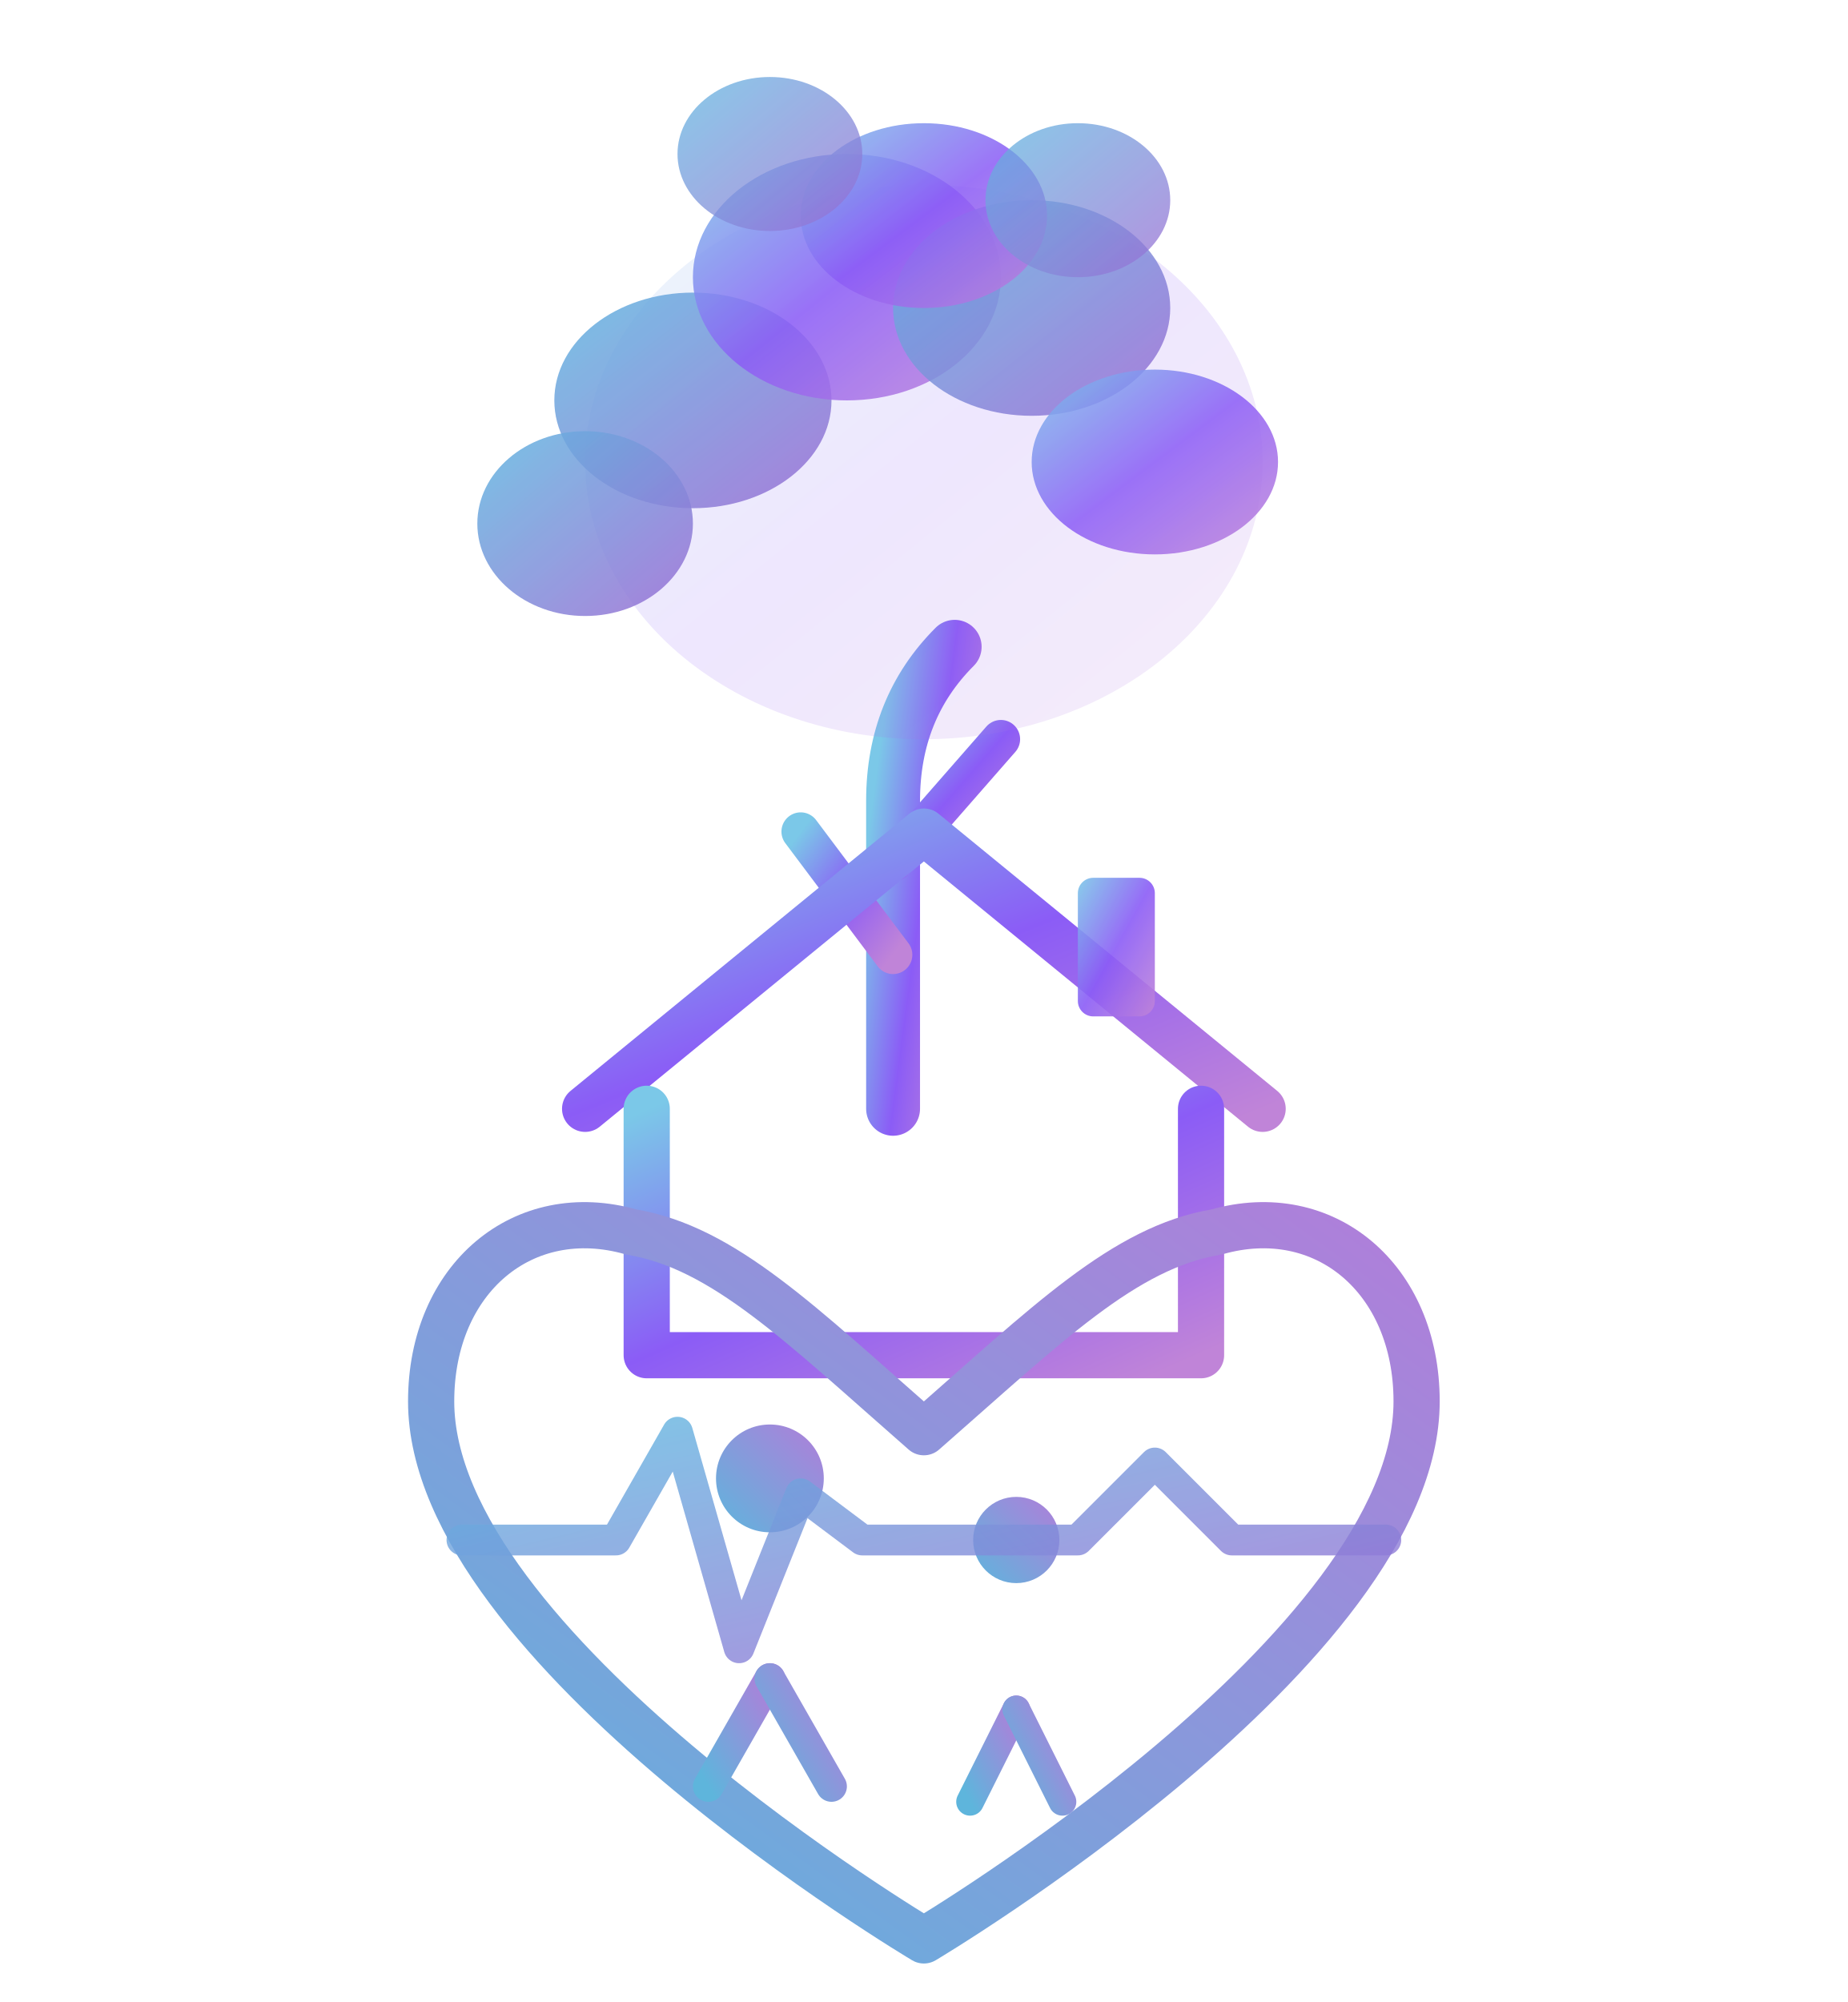
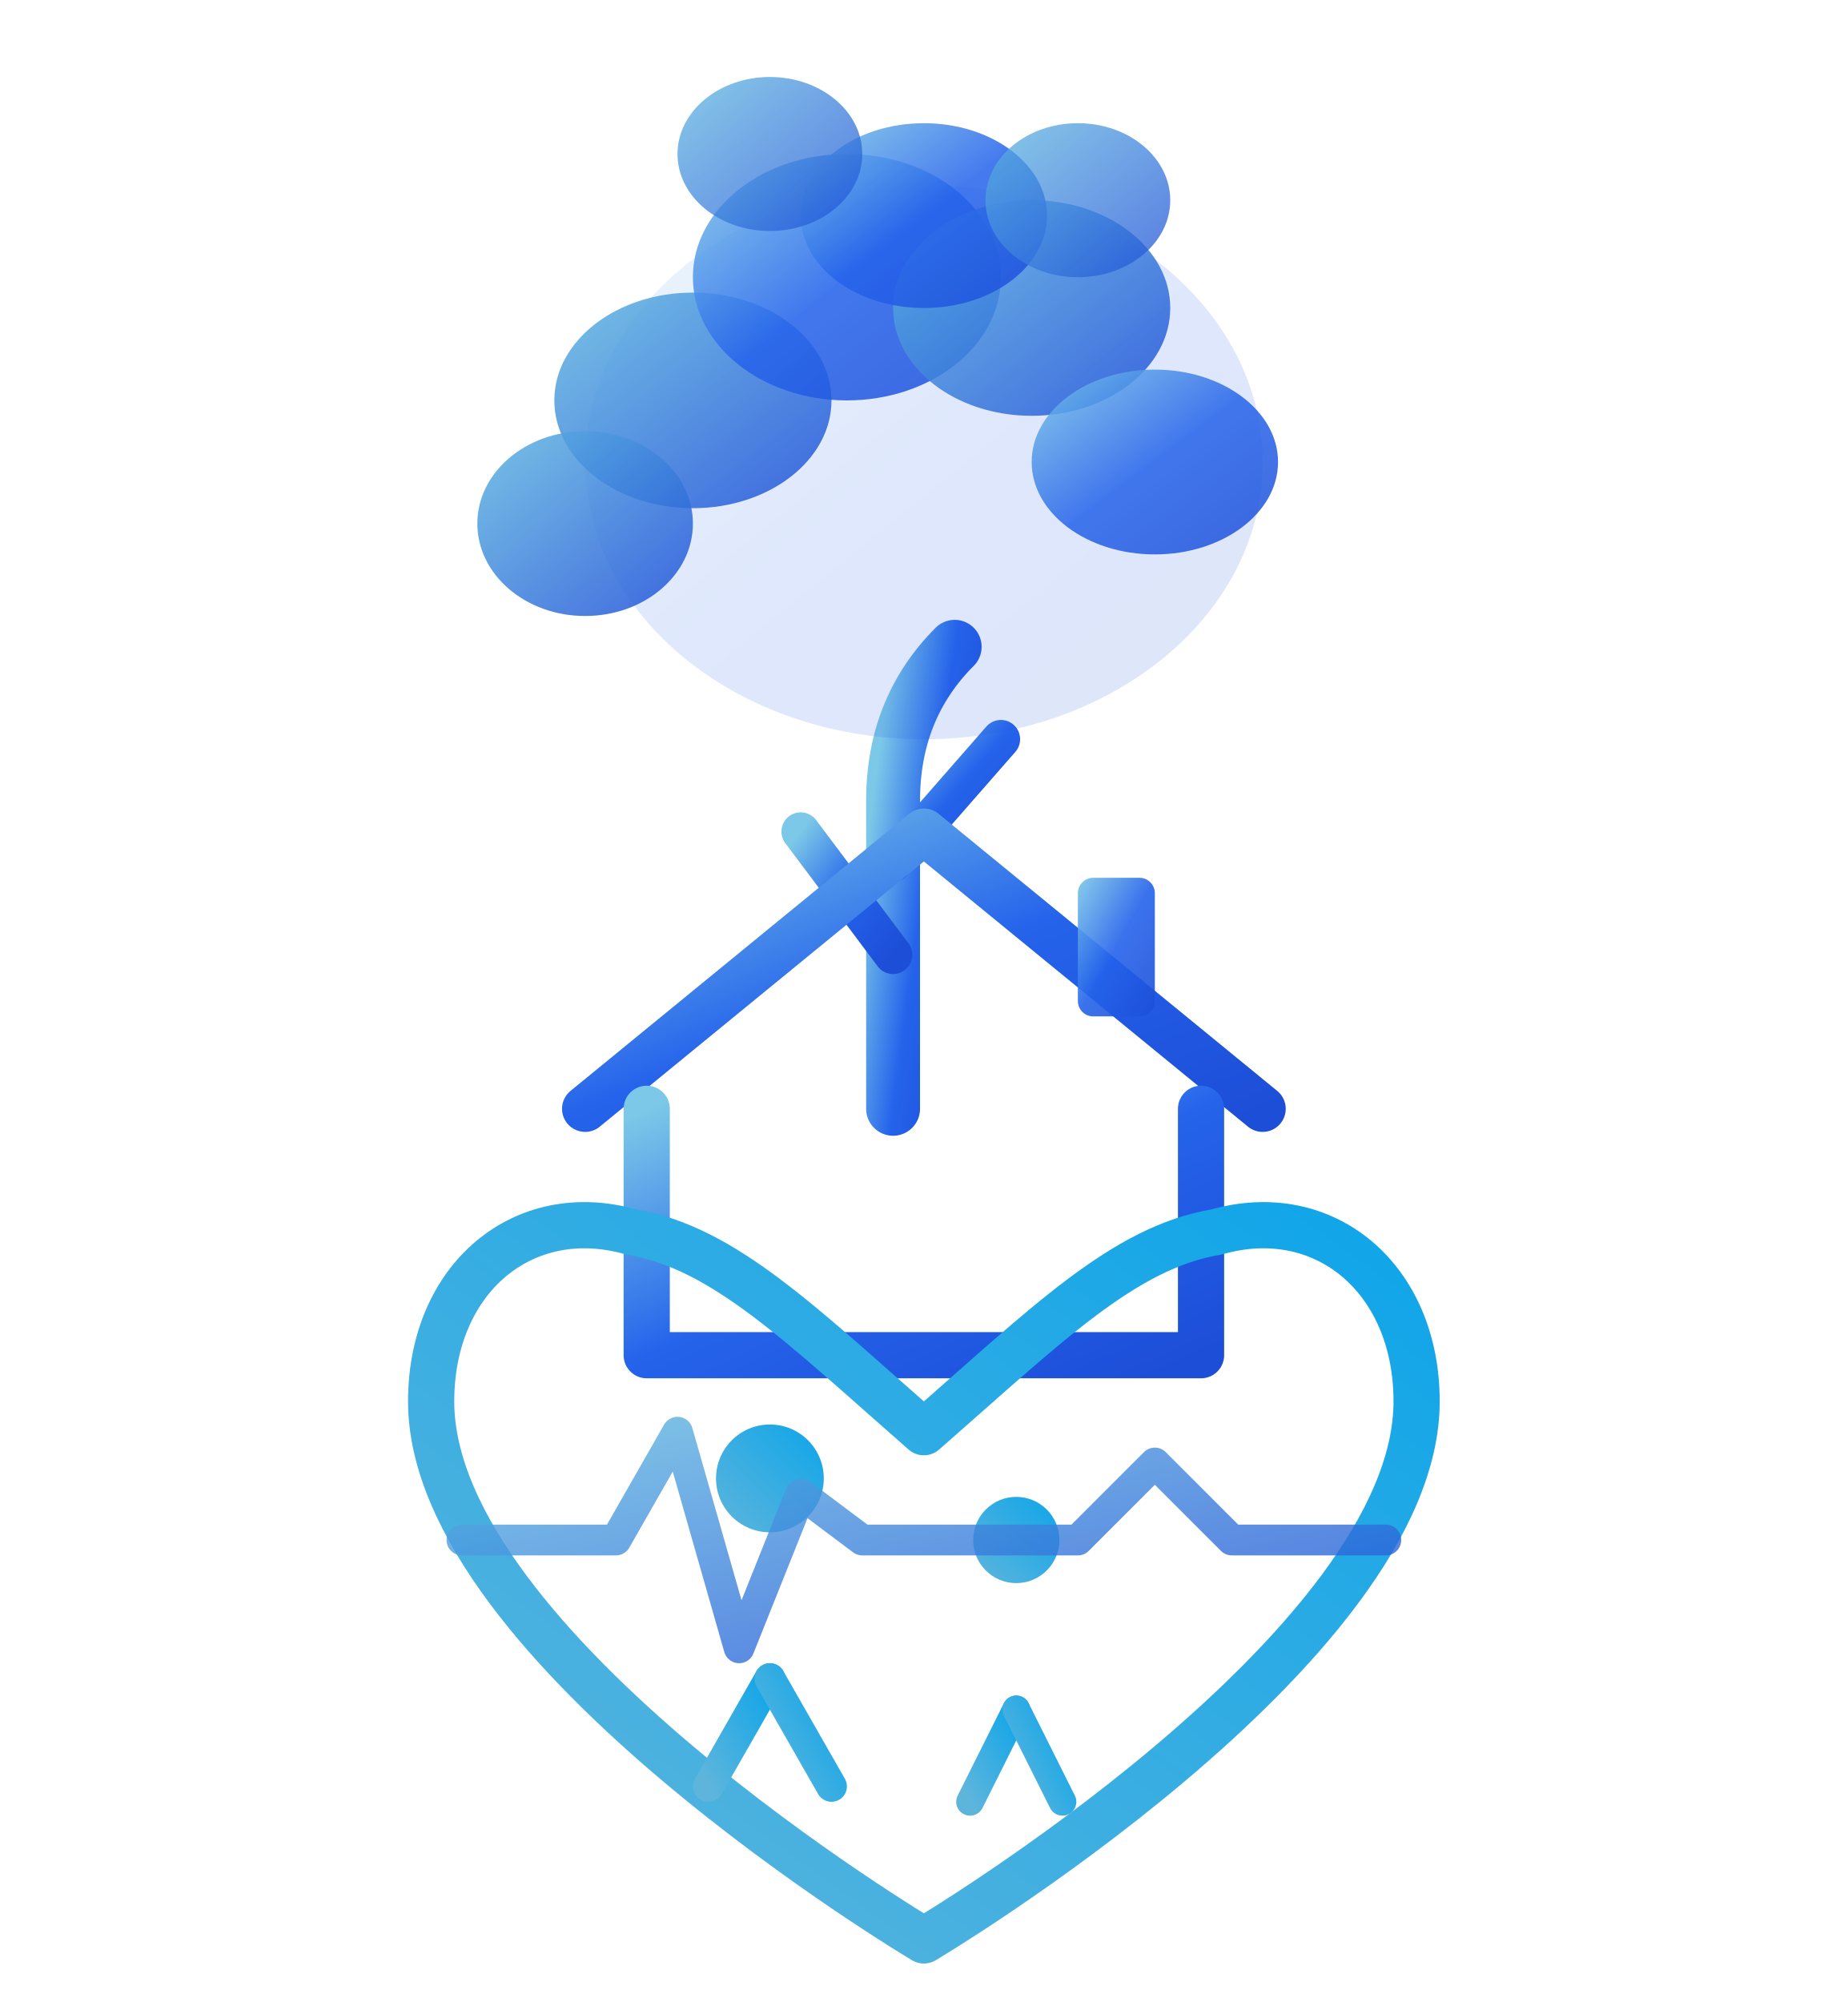
<svg xmlns="http://www.w3.org/2000/svg" viewBox="0 0 120 130" fill="none">
  <defs>
    <linearGradient id="g1" x1="0%" y1="0%" x2="100%" y2="100%">
      <stop offset="0%" stop-color="#7BC8E8" />
-       <stop offset="50%" stop-color="#8B5CF6" />
-       <stop offset="100%" stop-color="#C084D8" />
+       <stop offset="50%" stop-color="#2563EB" />
+       <stop offset="100%" stop-color="#1D4ED8" />
    </linearGradient>
    <linearGradient id="g2" x1="0%" y1="0%" x2="100%" y2="100%">
      <stop offset="0%" stop-color="#60B8E0" />
-       <stop offset="100%" stop-color="#9B6BD4" />
+       <stop offset="100%" stop-color="#1D4ED8" />
    </linearGradient>
    <linearGradient id="g3" x1="0%" y1="100%" x2="100%" y2="0%">
      <stop offset="0%" stop-color="#5EB5DC" />
-       <stop offset="100%" stop-color="#B07EDA" />
+       <stop offset="100%" stop-color="#0EA5E9" />
    </linearGradient>
  </defs>
  <path d="M58 72 L58 52 Q58 46 62 42" stroke="url(#g1)" stroke-width="3.5" stroke-linecap="round" fill="none" />
  <path d="M58 62 L52 54" stroke="url(#g1)" stroke-width="2.5" stroke-linecap="round" fill="none" />
  <path d="M58 56 L65 48" stroke="url(#g1)" stroke-width="2.5" stroke-linecap="round" fill="none" />
  <ellipse cx="60" cy="30" rx="22" ry="18" fill="url(#g1)" opacity="0.15" />
  <ellipse cx="45" cy="26" rx="9" ry="7" fill="url(#g2)" opacity="0.85" />
  <ellipse cx="55" cy="18" rx="10" ry="8" fill="url(#g1)" opacity="0.85" />
  <ellipse cx="67" cy="20" rx="9" ry="7" fill="url(#g2)" opacity="0.85" />
  <ellipse cx="75" cy="30" rx="8" ry="6" fill="url(#g1)" opacity="0.85" />
  <ellipse cx="38" cy="34" rx="7" ry="6" fill="url(#g2)" opacity="0.85" />
  <ellipse cx="60" cy="14" rx="8" ry="6" fill="url(#g1)" opacity="0.85" />
  <ellipse cx="50" cy="10" rx="6" ry="5" fill="url(#g2)" opacity="0.75" />
  <ellipse cx="70" cy="13" rx="6" ry="5" fill="url(#g2)" opacity="0.75" />
  <polyline points="38,72 60,54 82,72" stroke="url(#g1)" stroke-width="3" stroke-linejoin="round" stroke-linecap="round" fill="none" />
  <rect x="70" y="57" width="5" height="9" rx="1" fill="url(#g1)" opacity="0.9" />
  <path d="M42 72 L42 88 L78 88 L78 72" stroke="url(#g1)" stroke-width="3" stroke-linejoin="round" stroke-linecap="round" fill="none" />
  <line x1="60" y1="72" x2="60" y2="84" stroke="url(#g1)" stroke-width="2.5" stroke-linecap="round" />
  <line x1="54" y1="78" x2="66" y2="78" stroke="url(#g1)" stroke-width="2.5" stroke-linecap="round" />
  <path d="M60 126 C60 126 28 107 28 91 C28 83 34 78 41 80 C47 81 52 86 60 93 C68 86 73 81 79 80 C86 78 92 83 92 91 C92 107 60 126 60 126 Z" stroke="url(#g3)" stroke-width="3" fill="none" stroke-linejoin="round" />
  <circle cx="50" cy="96" r="3.5" fill="url(#g3)" />
  <path d="M50 99.5 L50 109" stroke="url(#g3)" stroke-width="2.5" stroke-linecap="round" />
  <path d="M44 103 L56 103" stroke="url(#g3)" stroke-width="2" stroke-linecap="round" />
  <path d="M50 109 L46 116" stroke="url(#g3)" stroke-width="2" stroke-linecap="round" />
  <path d="M50 109 L54 116" stroke="url(#g3)" stroke-width="2" stroke-linecap="round" />
  <circle cx="66" cy="100" r="2.8" fill="url(#g3)" />
  <path d="M66 102.8 L66 111" stroke="url(#g3)" stroke-width="2" stroke-linecap="round" />
  <path d="M61 106 L71 106" stroke="url(#g3)" stroke-width="1.8" stroke-linecap="round" />
  <path d="M66 111 L63 117" stroke="url(#g3)" stroke-width="1.8" stroke-linecap="round" />
  <path d="M66 111 L69 117" stroke="url(#g3)" stroke-width="1.8" stroke-linecap="round" />
  <polyline points="30,100 40,100 44,93 48,107 52,97 56,100 70,100 75,95 80,100 90,100" stroke="url(#g2)" stroke-width="2" fill="none" stroke-linecap="round" stroke-linejoin="round" opacity="0.8" />
</svg>
